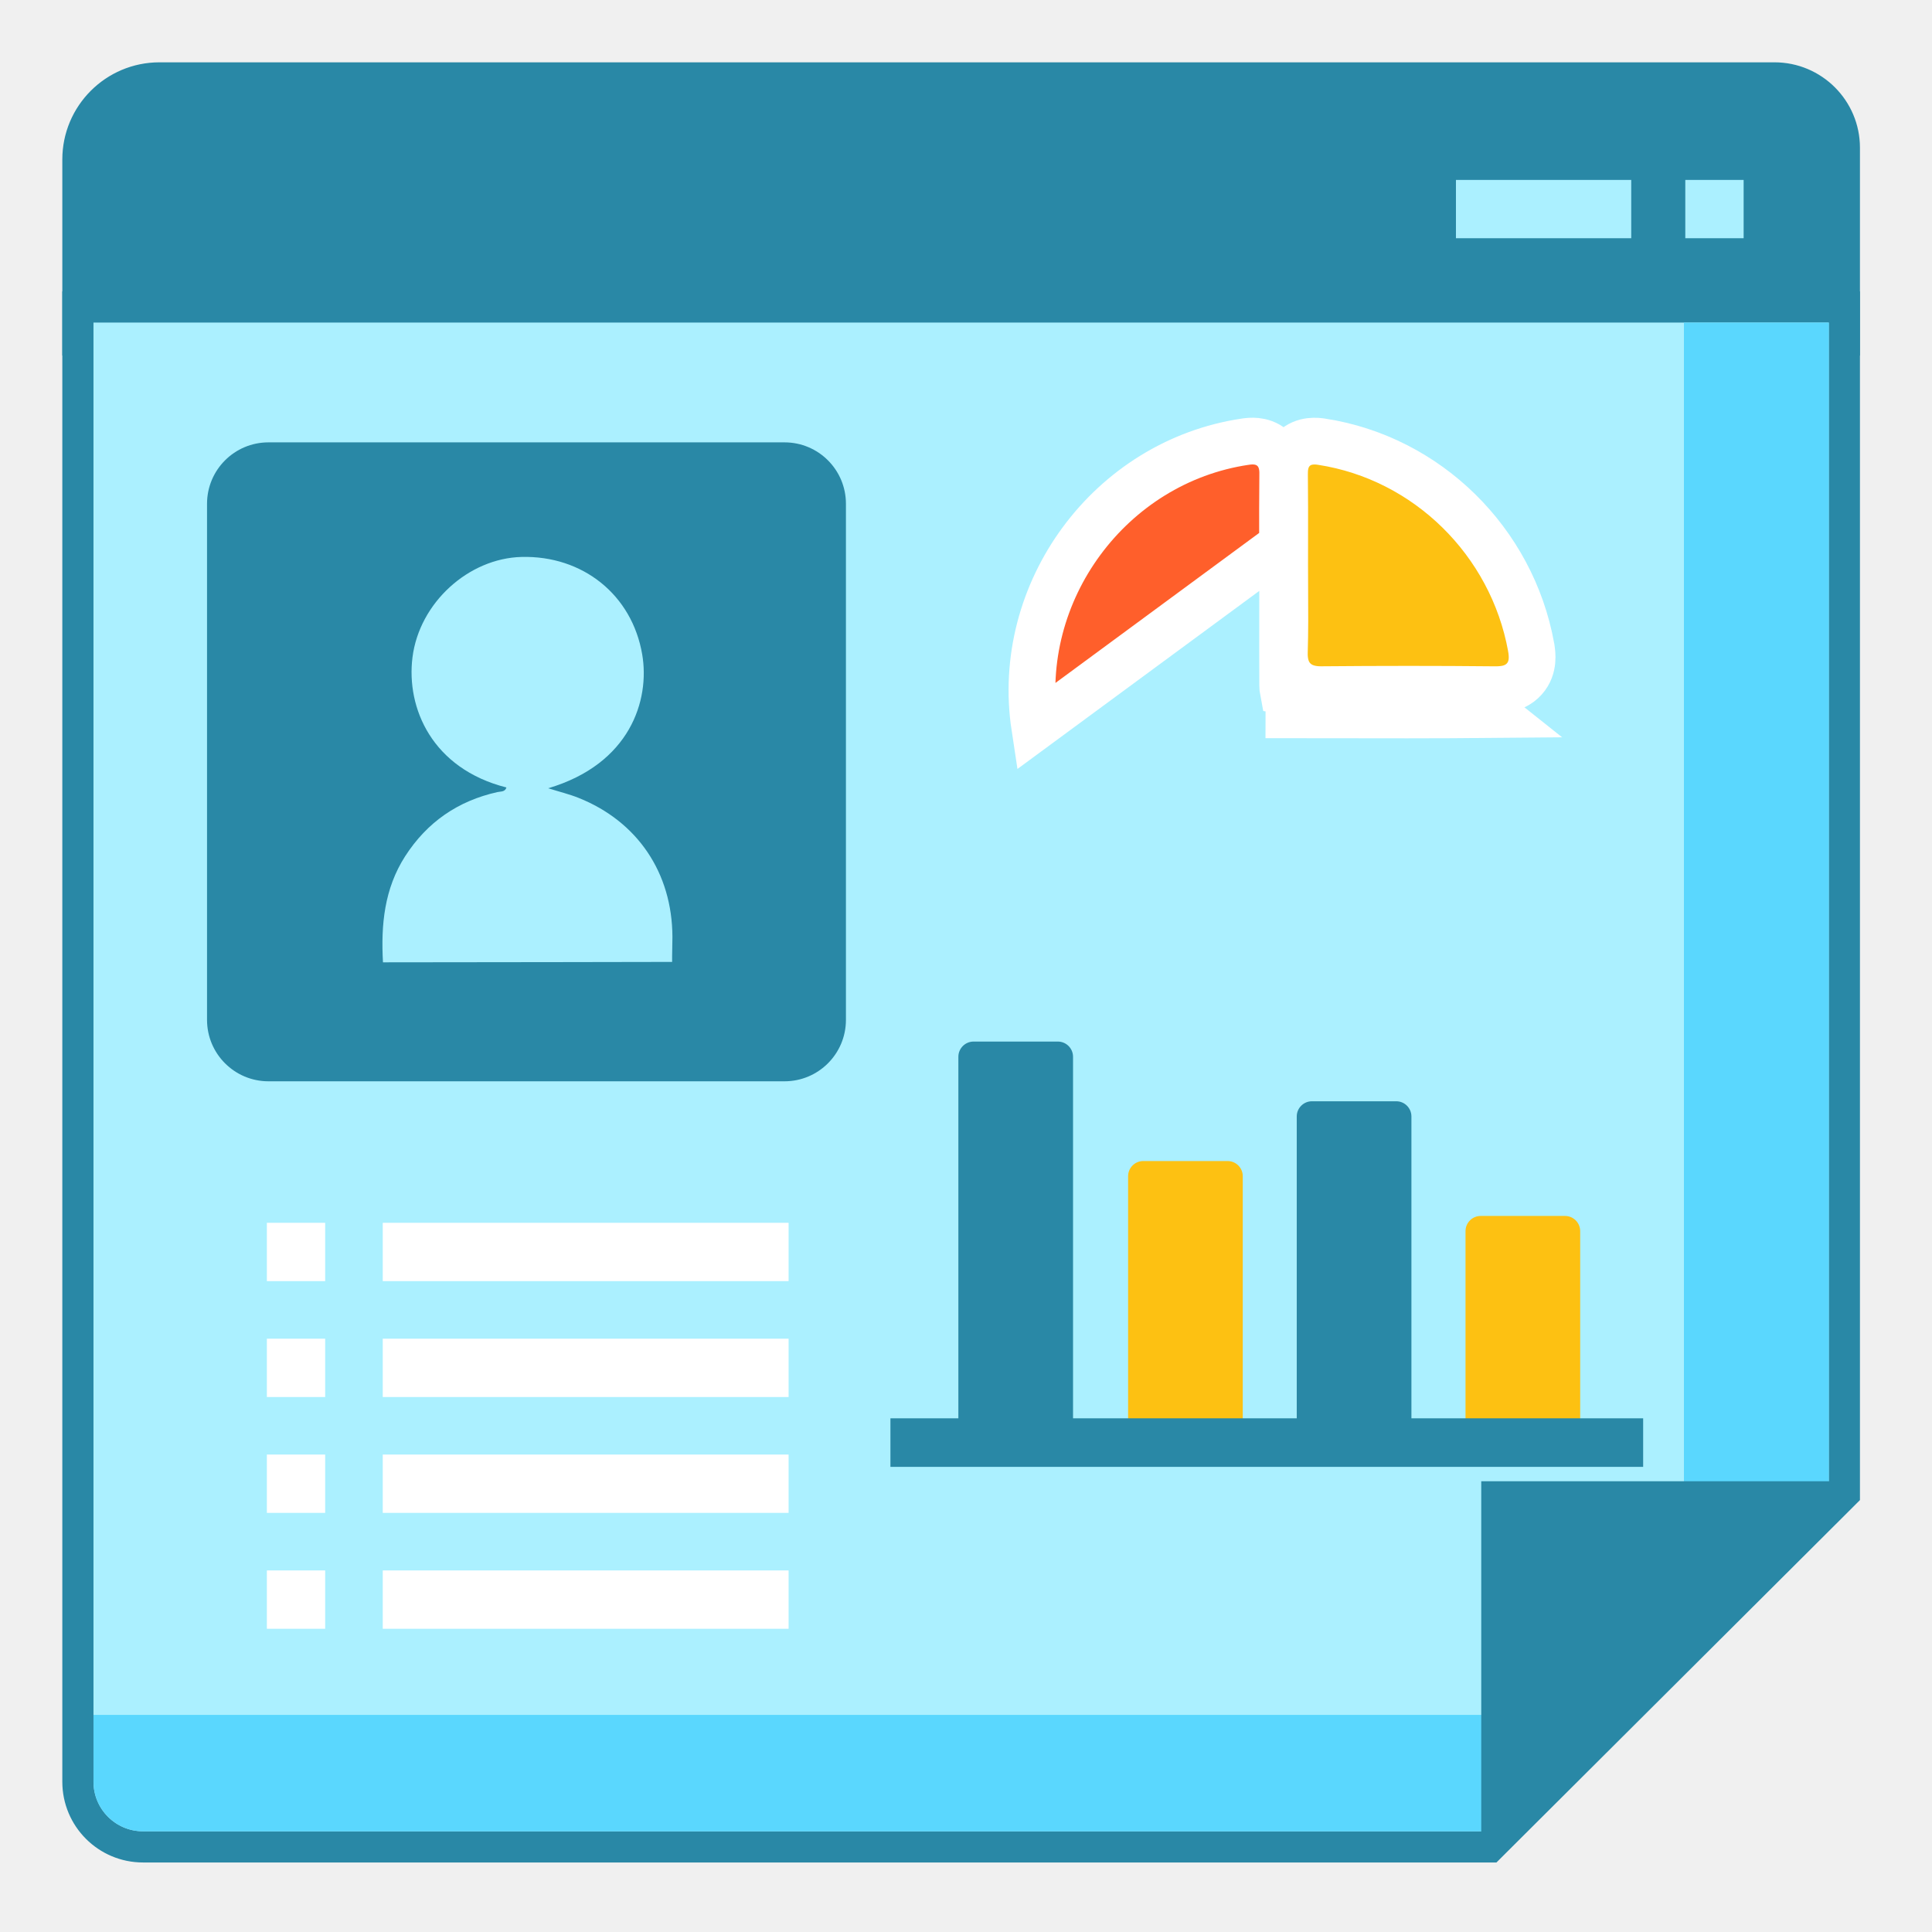
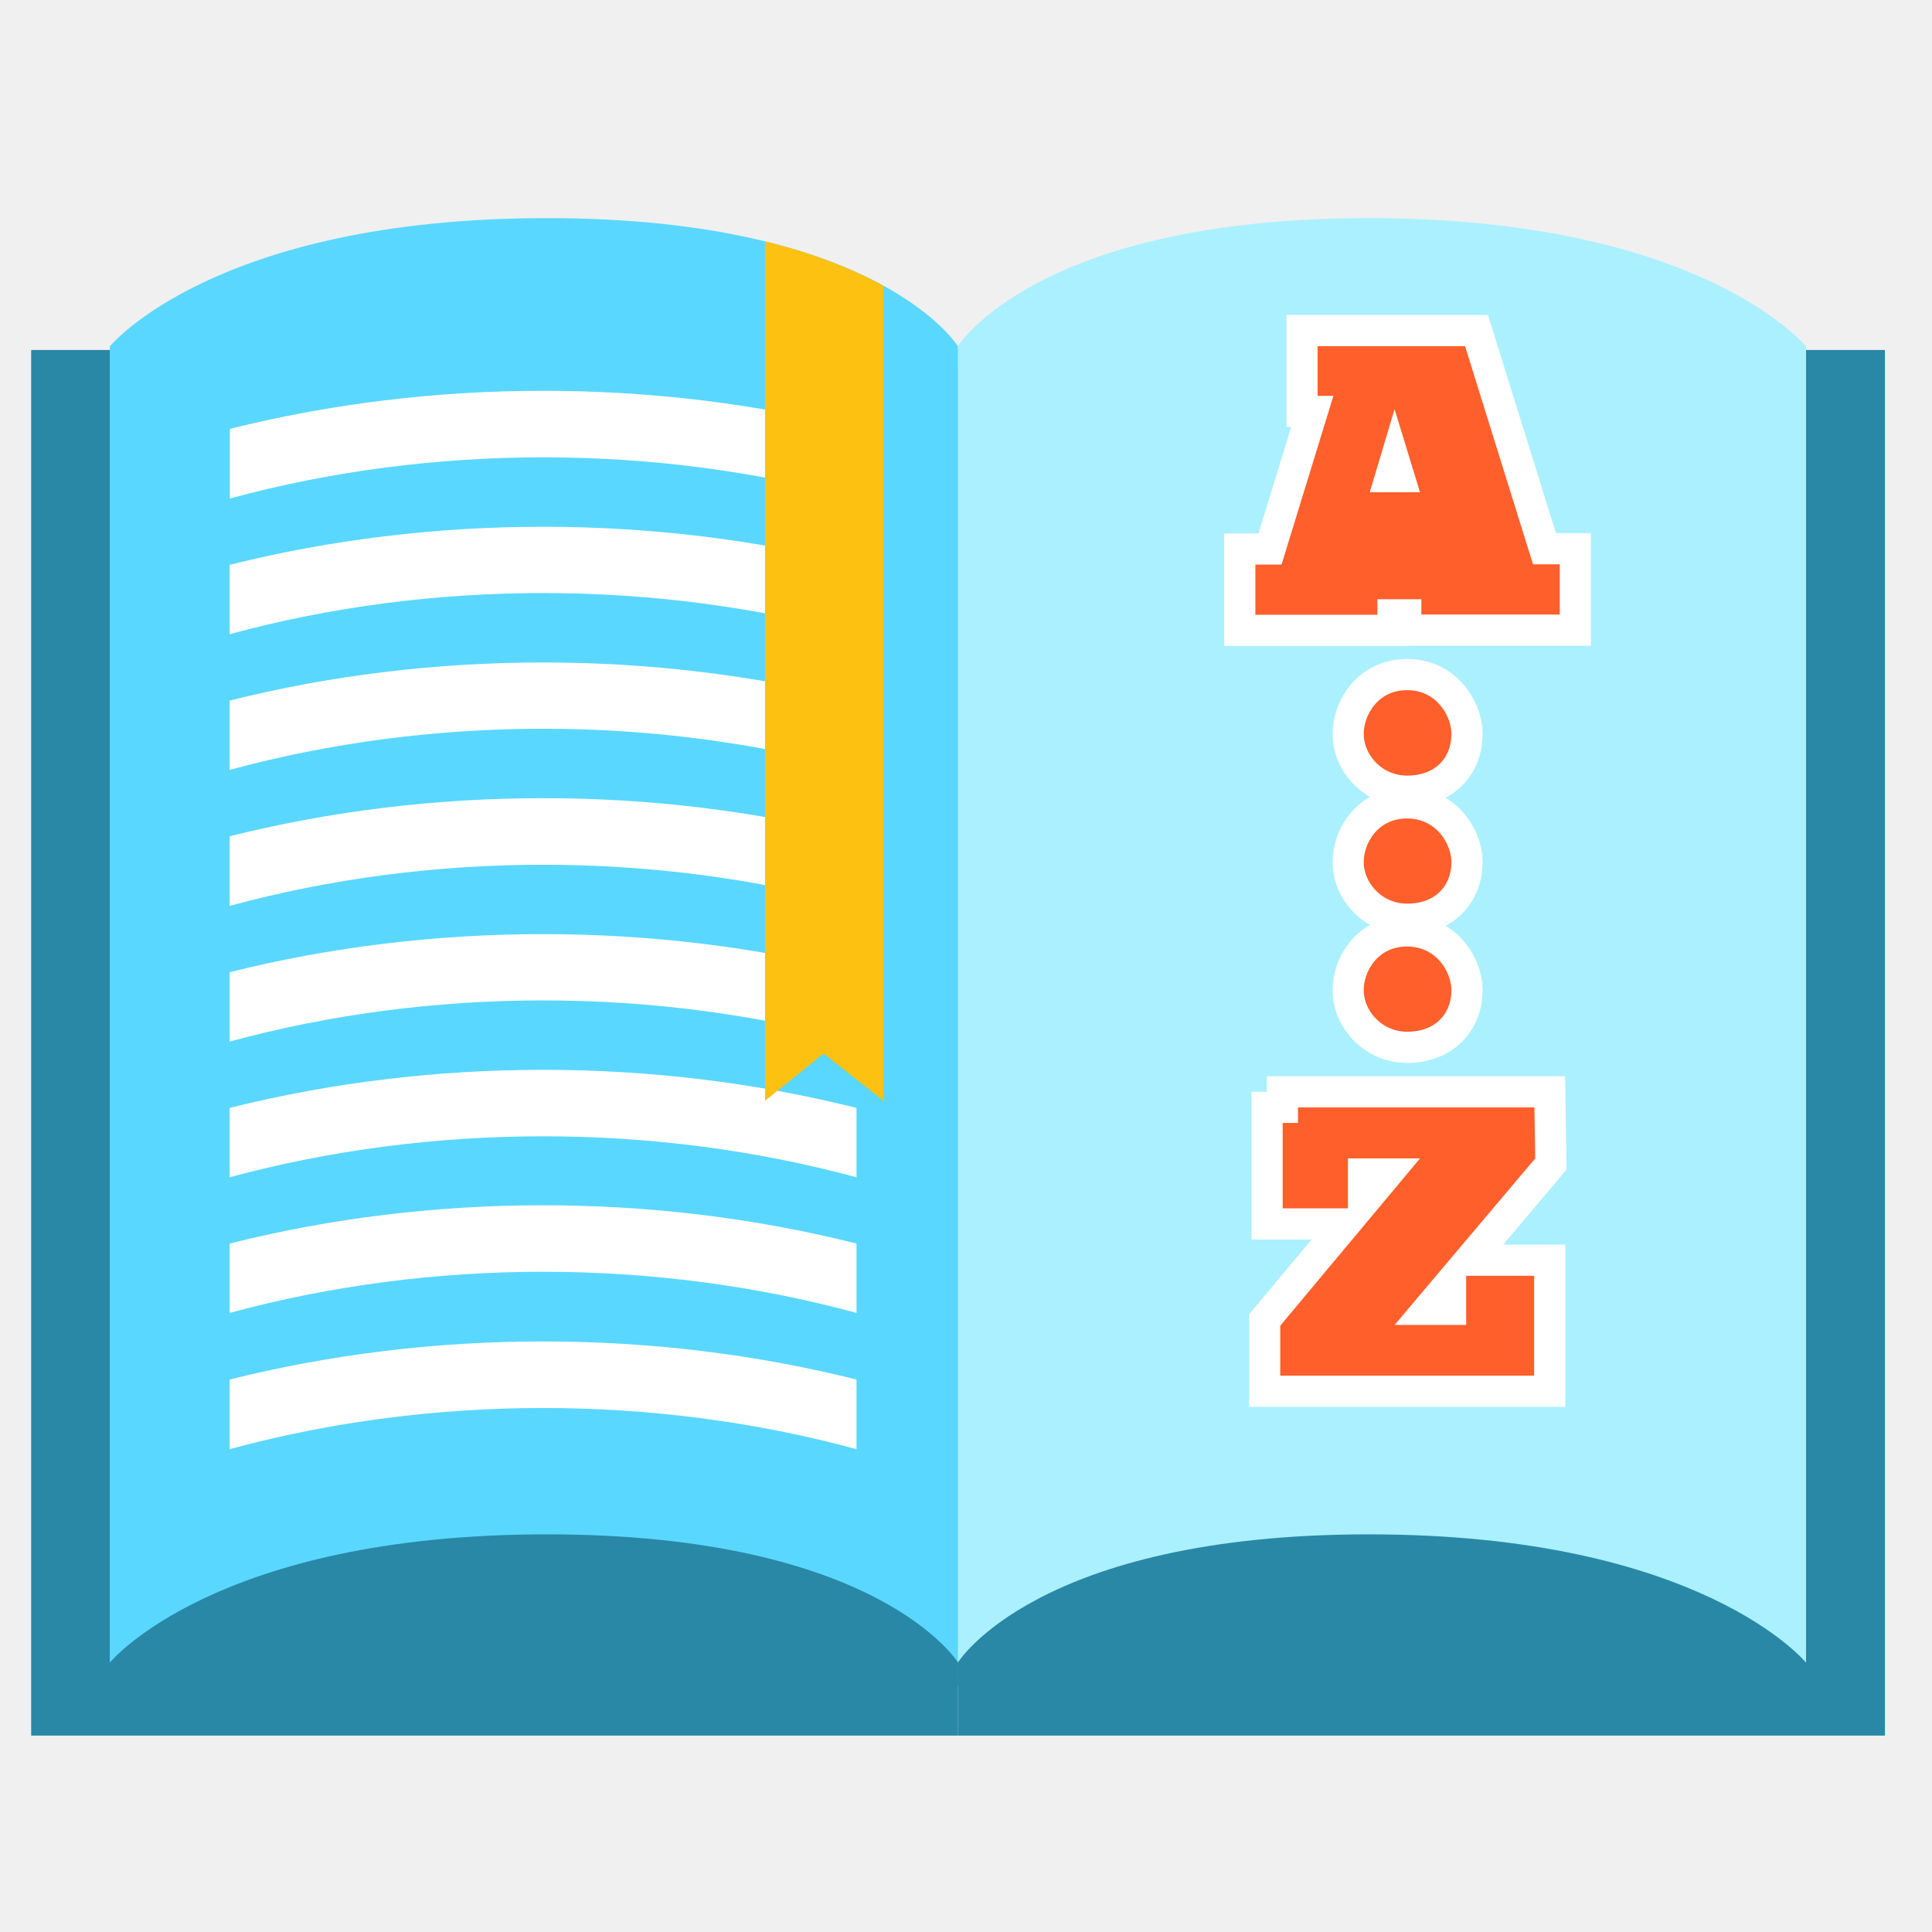
<svg xmlns="http://www.w3.org/2000/svg" width="62" height="62" viewBox="0 0 62 62" fill="none">
-   <path d="M58.688 10.909H59.188V10.409V4.742C59.188 3.505 58.183 2.5 56.946 2.5H5.118C3.672 2.5 2.5 3.674 2.5 5.118V10.409V10.909H3H58.688Z" fill="#2988A6" stroke="#2988A6" />
-   <path d="M47.609 59.269H47.816L47.962 59.123L59.041 48.079L59.188 47.932V47.724V10.351V9.851H58.688H3H2.5V10.351V57.179C2.5 58.334 3.435 59.269 4.59 59.269H47.609Z" fill="#ABF0FF" stroke="#2988A6" />
-   <path d="M47.518 39.021H50.223C50.492 39.021 50.71 39.239 50.71 39.509V45.806C50.71 46.075 50.492 46.294 50.223 46.294H47.518C47.248 46.294 47.03 46.075 47.03 45.806V39.509C47.03 39.239 47.248 39.021 47.518 39.021Z" fill="#FDC112" />
-   <path d="M42.102 35.341H44.807C45.076 35.341 45.294 35.559 45.294 35.828V45.806C45.294 46.075 45.076 46.293 44.807 46.293H42.102C41.833 46.293 41.614 46.075 41.614 45.806V35.828C41.614 35.559 41.833 35.341 42.102 35.341Z" fill="#2988A6" />
-   <path d="M36.689 37.259H39.394C39.663 37.259 39.882 37.477 39.882 37.746V45.807C39.882 46.076 39.663 46.294 39.394 46.294H36.689C36.42 46.294 36.202 46.076 36.202 45.807V37.746C36.202 37.477 36.42 37.259 36.689 37.259Z" fill="#FDC112" />
-   <path d="M31.243 33.425H33.948C34.217 33.425 34.435 33.644 34.435 33.913V45.807C34.435 46.076 34.217 46.294 33.948 46.294H31.243C30.974 46.294 30.755 46.076 30.755 45.807V33.913C30.755 33.644 30.974 33.425 31.243 33.425Z" fill="#2988A6" />
-   <rect width="24.156" height="1.558" transform="matrix(-1 0 0 1 52.7307 45.5154)" fill="#2988A6" />
-   <path d="M41.162 17.48V18.694C41.162 19.034 41.161 19.374 41.161 19.713C41.16 20.473 41.159 21.23 41.163 21.989V21.989C41.164 22.079 41.171 22.138 41.178 22.174C41.215 22.181 41.274 22.188 41.365 22.189C41.365 22.189 41.365 22.189 41.365 22.189L41.363 22.939C41.68 22.939 41.996 22.94 42.313 22.94C44.211 22.944 46.109 22.948 48.008 22.93L41.162 17.48ZM41.162 17.48L41.158 17.482M41.162 17.48L41.158 17.482M41.158 17.482C41.157 16.726 41.156 15.973 41.164 15.22L41.164 15.219C41.166 15.089 41.172 14.667 40.832 14.377C40.656 14.226 40.46 14.176 40.317 14.161C40.181 14.147 40.055 14.16 39.964 14.174L39.962 14.174C35.622 14.816 32.544 18.985 33.206 23.337L41.158 17.482Z" fill="#FF5F2B" stroke="white" stroke-width="1.5" />
-   <path d="M41.221 15.222L41.221 15.22C41.22 15.139 41.223 15.02 41.249 14.896C41.277 14.767 41.342 14.576 41.51 14.414C41.845 14.089 42.283 14.155 42.416 14.176L42.418 14.176L42.42 14.176L42.42 14.176C45.803 14.7 48.518 17.374 49.135 20.762L49.135 20.763C49.157 20.888 49.177 21.044 49.162 21.206C49.147 21.378 49.088 21.599 48.914 21.791C48.745 21.979 48.537 22.059 48.383 22.095C48.233 22.129 48.084 22.134 47.964 22.133L47.963 22.133C46.122 22.114 44.281 22.116 42.439 22.132L42.437 22.132L42.434 22.132C42.275 22.133 41.881 22.136 41.572 21.866C41.223 21.562 41.21 21.134 41.217 20.913L41.217 20.911C41.237 20.262 41.233 19.618 41.229 18.959C41.228 18.69 41.226 18.419 41.226 18.143L41.221 15.222ZM41.221 15.222C41.229 15.937 41.228 16.649 41.227 17.367C41.226 17.624 41.226 17.883 41.226 18.142L41.221 15.222Z" fill="#FDC112" stroke="white" stroke-width="1.5" />
-   <path d="M25.177 14.196H8.615C7.526 14.196 6.644 15.078 6.644 16.167V32.729C6.644 33.817 7.526 34.7 8.615 34.7H25.177C26.265 34.7 27.147 33.817 27.147 32.729V16.167C27.147 15.078 26.265 14.196 25.177 14.196Z" fill="#2988A6" />
-   <path d="M21.569 30.869C21.349 30.869 15.17 30.882 12.29 30.882C12.222 29.684 12.332 28.522 13.001 27.479C13.705 26.384 14.696 25.7 15.967 25.418C16.075 25.395 16.207 25.418 16.252 25.271C13.869 24.667 13.032 22.724 13.237 21.096C13.457 19.343 15.036 17.916 16.738 17.873C18.689 17.823 20.28 19.078 20.609 21.001C20.86 22.467 20.223 24.517 17.592 25.296C17.972 25.415 18.275 25.488 18.562 25.603C20.46 26.359 21.571 28.011 21.579 30.064C21.579 30.296 21.566 30.634 21.569 30.866V30.869Z" fill="#ABF0FF" />
-   <path d="M12.283 39.241H25.307V41.113H12.283V39.241Z" fill="white" />
-   <path d="M8.564 39.241H10.435V41.113H8.564V39.241Z" fill="white" />
-   <path d="M10.435 42.96H8.564V44.832H10.435V42.96Z" fill="white" />
-   <path d="M12.283 42.96H25.307V44.832H12.283V42.96Z" fill="white" />
-   <path d="M10.435 46.678H8.564V48.55H10.435V46.678Z" fill="white" />
-   <path d="M12.283 46.678H25.307V48.55H12.283V46.678Z" fill="white" />
-   <path d="M10.435 50.397H8.564V52.269H10.435V50.397Z" fill="white" />
-   <path d="M12.283 50.397H25.307V52.269H12.283V50.397Z" fill="white" />
-   <path d="M55.955 5.774H54.083V7.645H55.955V5.774Z" fill="#ABF0FF" />
-   <path d="M52.348 5.774H46.723V7.645H52.348V5.774Z" fill="#ABF0FF" />
-   <path d="M4.589 58.768H47.609L51.357 55.033H3.001V57.179C3.001 58.057 3.712 58.768 4.591 58.768H4.589Z" fill="#5AD7FE" />
-   <path d="M58.688 47.724V10.351H54.039V52.359L58.688 47.724Z" fill="#5AD7FE" />
-   <path d="M59 47.535H47.535V59L59 47.535Z" fill="#2988A6" />
+   <path d="M30.745 11.232H1V55.697H30.745V11.232Z" fill="#2988A6" />
+   <path d="M30.746 11.793H2.726V54.12H30.746V11.793Z" fill="#2988A6" />
+   <path d="M60.49 11.232H30.745V55.697H60.49V11.232Z" fill="#2988A6" />
+   <path d="M58.764 11.793H30.745V54.12H58.764V11.793Z" fill="#2988A6" />
+   <path d="M17.551 7C6.879 7 3.523 11.118 3.523 11.118V53.357C3.523 53.357 6.879 49.239 17.551 49.239C28.222 49.239 30.745 53.357 30.745 53.357V11.118C30.745 11.118 28.222 7 17.551 7Z" fill="#5AD7FE" />
+   <path d="M43.931 7C54.602 7 57.958 11.118 57.958 11.118V53.357C57.958 53.357 54.602 49.239 43.931 49.239C33.259 49.239 30.736 53.357 30.736 53.357V11.118C30.736 11.118 33.259 7 43.931 7Z" fill="#ABF0FF" />
+   <path d="M27.494 15.997V13.763C20.984 12.134 13.887 12.134 7.377 13.763V15.997C13.861 14.236 21.01 14.236 27.494 15.997Z" fill="white" />
+   <path d="M7.369 18.127V20.352C13.853 18.591 21.002 18.591 27.486 20.352V18.127C20.976 16.497 13.879 16.497 7.369 18.127Z" fill="white" />
+   <path d="M7.369 22.482V24.707C13.853 22.946 21.002 22.946 27.486 24.707V22.482C20.976 20.852 13.879 20.852 7.369 22.482Z" fill="white" />
+   <path d="M7.369 26.837V29.071C13.853 27.31 21.002 27.31 27.486 29.071V26.837C20.976 25.207 13.879 25.207 7.369 26.837Z" fill="white" />
+   <path d="M7.369 31.199V33.425C13.853 31.664 21.002 31.664 27.486 33.425V31.199C20.976 29.57 13.879 29.57 7.369 31.199Z" fill="white" />
+   <path d="M7.369 35.554V37.78C13.853 36.027 21.002 36.027 27.486 37.78V35.554C20.976 33.925 13.879 33.925 7.369 35.554Z" fill="white" />
+   <path d="M7.369 39.907V42.133C13.853 40.372 21.002 40.372 27.486 42.133V39.907C20.976 38.269 13.879 38.269 7.369 39.907Z" fill="white" />
+   <path d="M7.369 44.271V46.505C13.853 44.744 21.002 44.744 27.486 46.505V44.271C20.976 42.641 13.879 42.641 7.369 44.271Z" fill="white" />
+   <path d="M24.551 7.745V35.326L26.426 33.81L28.353 35.326V9.173C27.433 8.665 26.189 8.148 24.551 7.745Z" fill="#FDC112" />
+   <path d="M47.077 23.558C47.077 22.711 46.392 21.648 45.157 21.648C43.916 21.648 43.264 22.693 43.264 23.558C43.264 24.483 44.058 25.39 45.157 25.39C45.732 25.39 46.223 25.203 46.571 24.852C46.916 24.504 47.077 24.038 47.077 23.558Z" fill="#FF5F2B" stroke="white" />
+   <path d="M47.077 27.668C47.077 26.827 46.39 25.766 45.157 25.766C43.919 25.766 43.264 26.798 43.264 27.668C43.264 28.592 44.058 29.499 45.157 29.499C45.732 29.499 46.223 29.312 46.57 28.961C46.915 28.613 47.077 28.147 47.077 27.668Z" fill="#FF5F2B" stroke="white" />
+   <path d="M47.077 31.777C47.077 30.937 46.39 29.875 45.157 29.875C43.919 29.875 43.264 30.907 43.264 31.777C43.264 32.702 44.058 33.609 45.157 33.609C45.732 33.609 46.223 33.422 46.57 33.071C46.915 32.723 47.077 32.257 47.077 31.777Z" fill="#FF5F2B" stroke="white" />
+   <path d="M41.783 13.203H42.114L40.757 17.618H40.286H39.786V18.118V19.73V20.23H40.286H44.202H44.702V19.73H45.113V20.221H50.055H50.555V19.721V18.109V17.609H50.055H49.564L47.492 10.96L47.382 10.608H47.014H42.283H41.783V11.108V12.703V13.203ZM44.893 15.296H44.628L44.759 14.858L44.893 15.296Z" fill="#FF5F2B" stroke="white" />
+   <path d="M49.741 35.528L49.733 35.036H49.241H41.663H41.163H41.154V35.536H40.663V38.777V39.277H41.163H43.161L40.7 42.224L40.584 42.364V42.545V44.148V44.648H41.084H49.232H49.732V44.148V40.941V40.441H49.232H47.163L49.649 37.497L49.77 37.353L49.767 37.166L49.741 35.528ZM44.501 37.674L43.757 38.565V37.674H44.501ZM45.831 42.019L46.55 41.167V42.019H45.831Z" fill="#FF5F2B" stroke="white" />
</svg>
